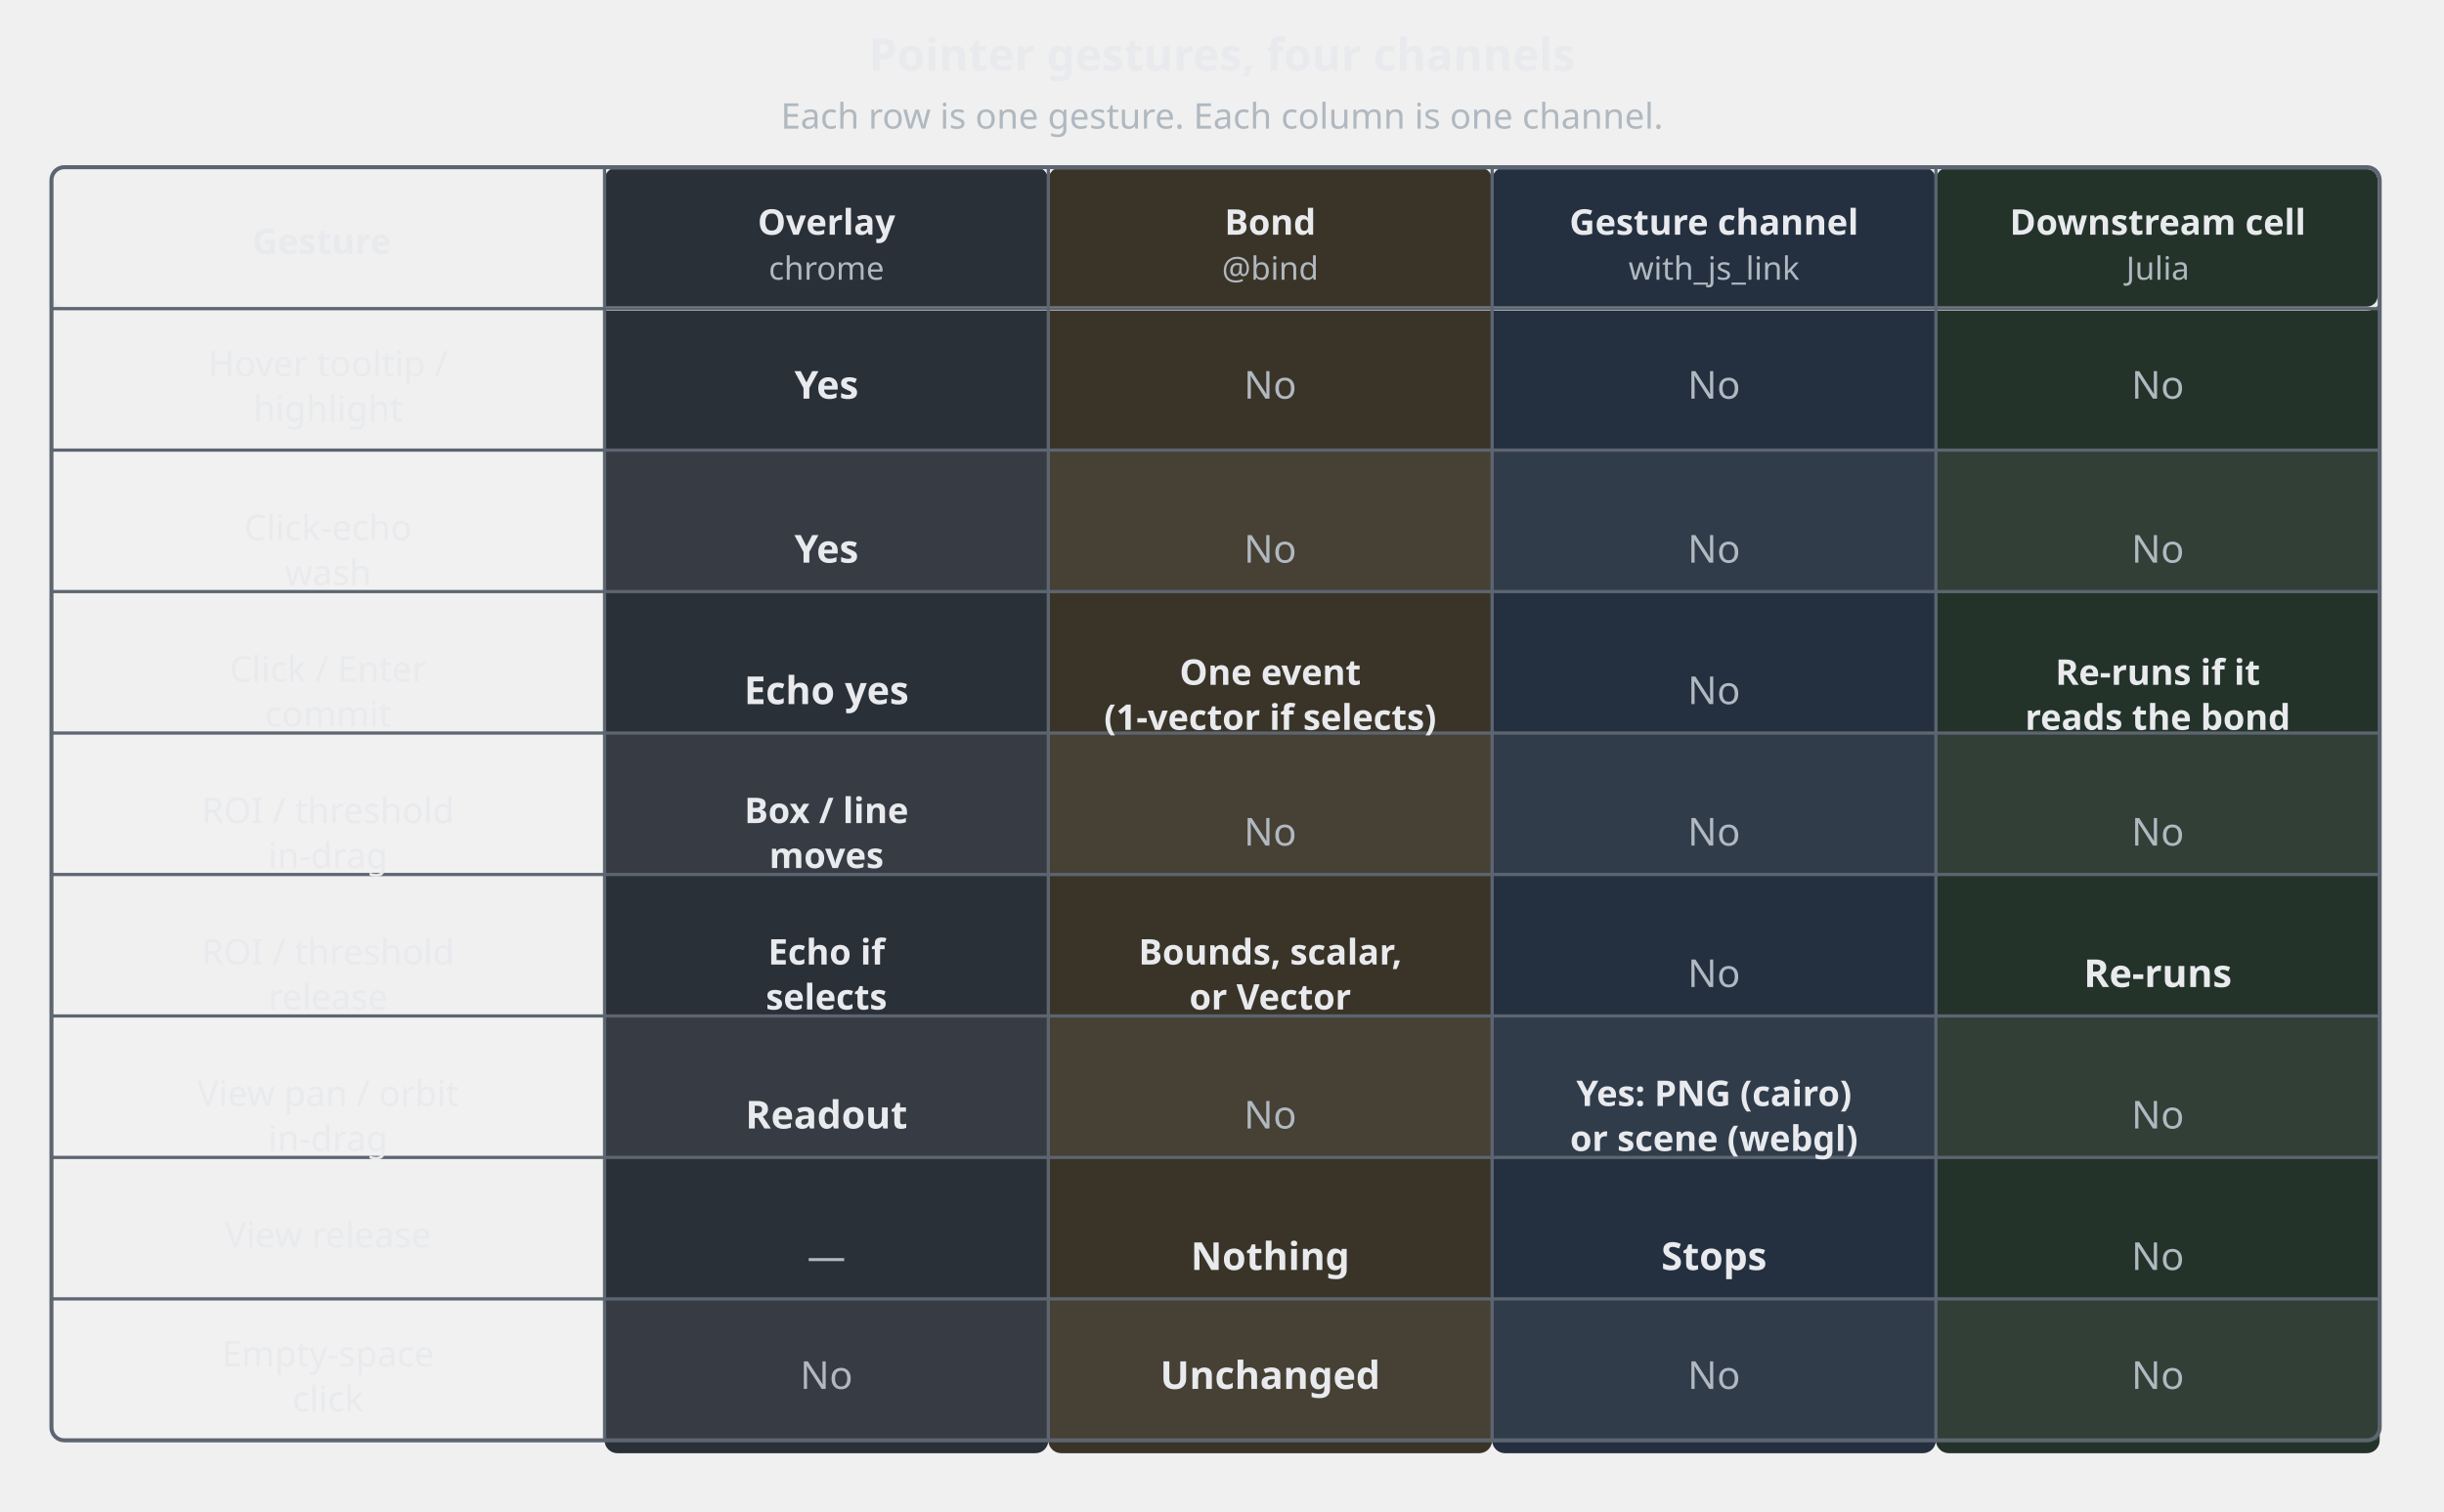
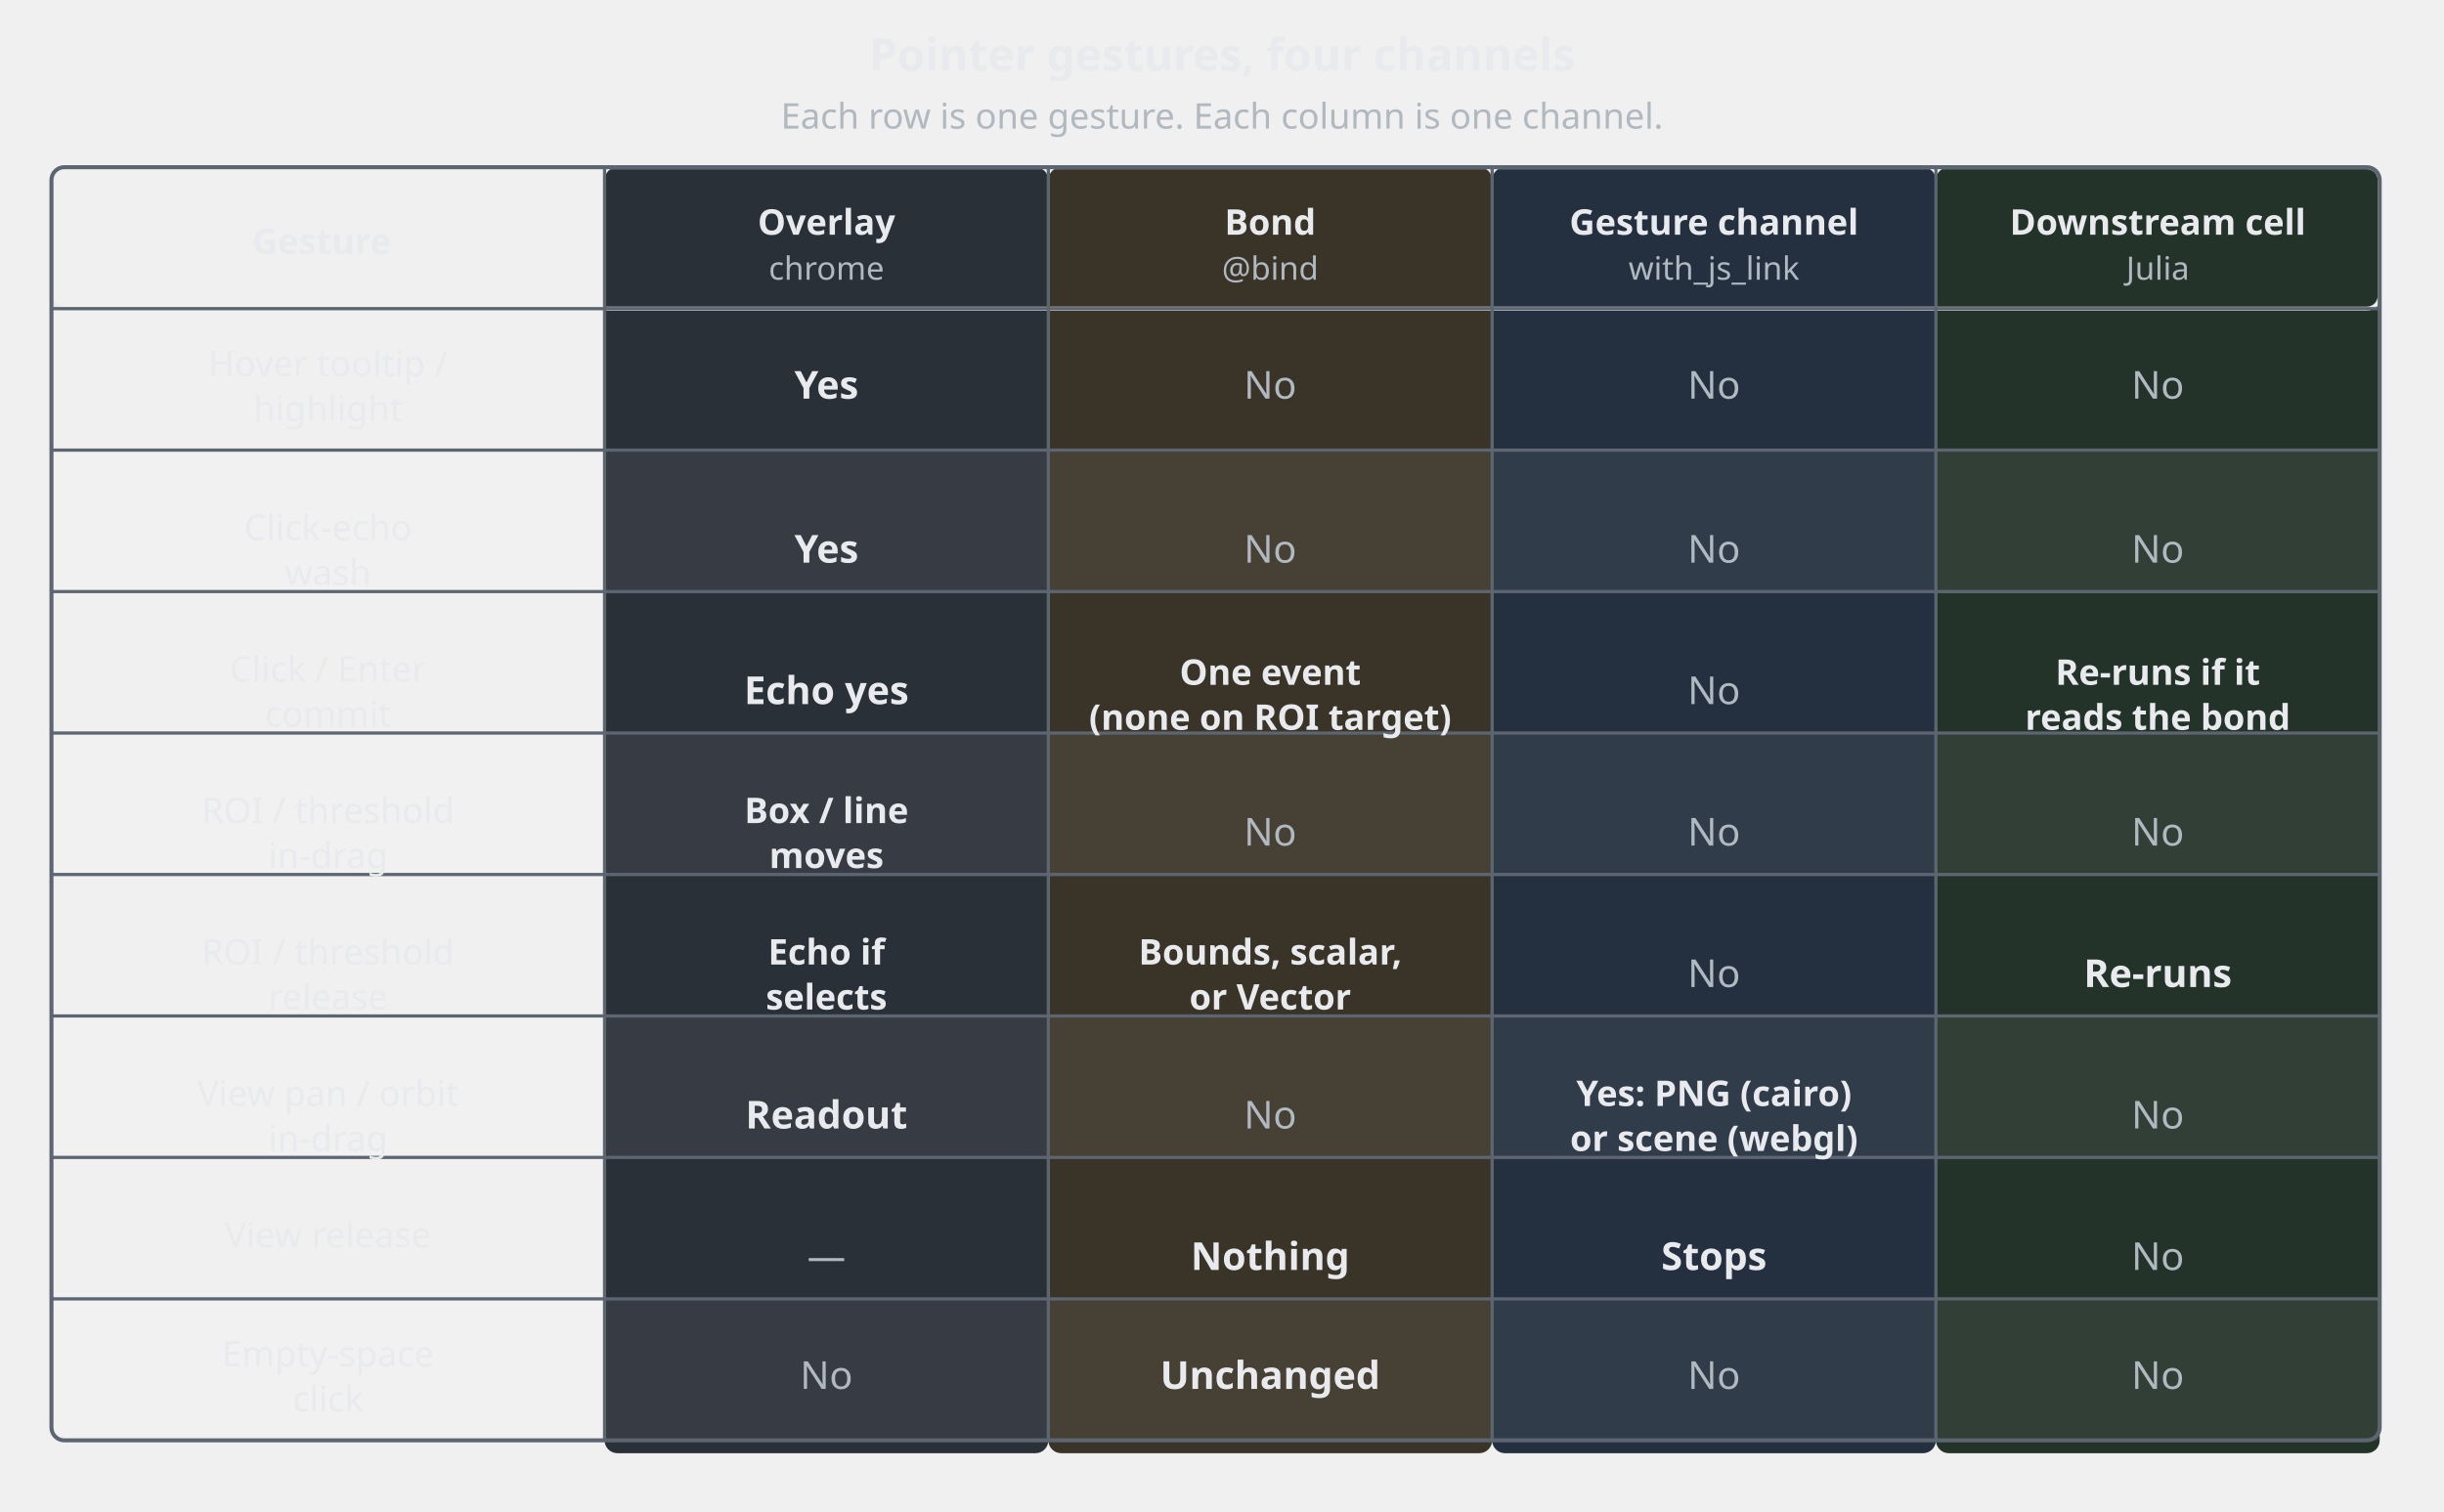
<svg xmlns="http://www.w3.org/2000/svg" viewBox="0 0 760 470" width="760" height="470" role="img">
  <style>
    .ink { fill: #e8eaed; }
    .muted { fill: #b0b8c0; }
    .grid { fill: none; stroke: #5c6570; }
    .lane0 { fill: #2a3038; }
    .lane1 { fill: #3a3428; }
    .lane2 { fill: #243040; }
    .lane3 { fill: #24332a; }
    .head { fill: #3a414a; stroke: #e8eaed; }
    .rowalt { fill: #fff; opacity: 0.06; }
    .yes { fill: #e8eaed; font-weight: 600; }
  </style>
  <text class="ink" x="380" y="22" text-anchor="middle" font-size="14" font-family="ui-sans-serif, system-ui, sans-serif" font-weight="600">Pointer gestures, four channels</text>
  <text class="muted" x="380" y="40" text-anchor="middle" font-size="11" font-family="ui-sans-serif, system-ui, sans-serif">Each row is one gesture. Each column is one channel.</text>
  <rect class="lane0" x="188" y="52" width="138" height="400" rx="4" />
  <rect class="lane1" x="326" y="52" width="138" height="400" rx="4" />
  <rect class="lane2" x="464" y="52" width="138" height="400" rx="4" />
  <rect class="lane3" x="602" y="52" width="138" height="400" rx="4" />
  <rect class="head" x="16" y="52" width="724" height="44" rx="4" fill-opacity="0" stroke-width="1.25" />
  <text class="ink" x="100" y="79" text-anchor="middle" font-size="11" font-family="ui-sans-serif, system-ui, sans-serif" font-weight="600">Gesture</text>
  <text class="ink" x="257" y="73" text-anchor="middle" font-size="11" font-family="ui-sans-serif, system-ui, sans-serif" font-weight="600">Overlay</text>
  <text class="muted" x="257" y="87" text-anchor="middle" font-size="10" font-family="ui-sans-serif, system-ui, sans-serif">chrome</text>
  <text class="ink" x="395" y="73" text-anchor="middle" font-size="11" font-family="ui-sans-serif, system-ui, sans-serif" font-weight="600">Bond</text>
  <text class="muted" x="395" y="87" text-anchor="middle" font-size="10" font-family="ui-sans-serif, system-ui, sans-serif">@bind</text>
  <text class="ink" x="533" y="73" text-anchor="middle" font-size="11" font-family="ui-sans-serif, system-ui, sans-serif" font-weight="600">Gesture channel</text>
  <text class="muted" x="533" y="87" text-anchor="middle" font-size="10" font-family="ui-sans-serif, system-ui, sans-serif">with_js_link</text>
  <text class="ink" x="671" y="73" text-anchor="middle" font-size="11" font-family="ui-sans-serif, system-ui, sans-serif" font-weight="600">Downstream cell</text>
  <text class="muted" x="671" y="87" text-anchor="middle" font-size="10" font-family="ui-sans-serif, system-ui, sans-serif">Julia</text>
  <rect class="rowalt" x="16" y="140" width="724" height="44" />
  <rect class="rowalt" x="16" y="228" width="724" height="44" />
  <rect class="rowalt" x="16" y="316" width="724" height="44" />
  <rect class="rowalt" x="16" y="404" width="724" height="44" />
  <g class="grid" stroke-width="1">
    <line x1="16" y1="96" x2="740" y2="96" />
    <line x1="16" y1="140" x2="740" y2="140" />
    <line x1="16" y1="184" x2="740" y2="184" />
    <line x1="16" y1="228" x2="740" y2="228" />
    <line x1="16" y1="272" x2="740" y2="272" />
    <line x1="16" y1="316" x2="740" y2="316" />
    <line x1="16" y1="360" x2="740" y2="360" />
    <line x1="16" y1="404" x2="740" y2="404" />
    <line x1="188" y1="52" x2="188" y2="448" />
    <line x1="326" y1="52" x2="326" y2="448" />
    <line x1="464" y1="52" x2="464" y2="448" />
    <line x1="602" y1="52" x2="602" y2="448" />
  </g>
  <rect class="grid" x="16" y="52" width="724" height="396" rx="4" stroke-width="1.25" />
  <text class="ink" x="102" y="117" text-anchor="middle" font-size="11" font-family="ui-sans-serif, system-ui, sans-serif">Hover tooltip /</text>
  <text class="ink" x="102" y="131" text-anchor="middle" font-size="11" font-family="ui-sans-serif, system-ui, sans-serif">highlight</text>
  <text class="yes" x="257" y="124" text-anchor="middle" font-size="12" font-family="ui-sans-serif, system-ui, sans-serif">Yes</text>
  <text class="muted" x="395" y="124" text-anchor="middle" font-size="12" font-family="ui-sans-serif, system-ui, sans-serif">No</text>
  <text class="muted" x="533" y="124" text-anchor="middle" font-size="12" font-family="ui-sans-serif, system-ui, sans-serif">No</text>
  <text class="muted" x="671" y="124" text-anchor="middle" font-size="12" font-family="ui-sans-serif, system-ui, sans-serif">No</text>
  <text class="ink" x="102" y="168" text-anchor="middle" font-size="11" font-family="ui-sans-serif, system-ui, sans-serif">Click-echo</text>
  <text class="ink" x="102" y="182" text-anchor="middle" font-size="11" font-family="ui-sans-serif, system-ui, sans-serif">wash</text>
  <text class="yes" x="257" y="175" text-anchor="middle" font-size="12" font-family="ui-sans-serif, system-ui, sans-serif">Yes</text>
  <text class="muted" x="395" y="175" text-anchor="middle" font-size="12" font-family="ui-sans-serif, system-ui, sans-serif">No</text>
  <text class="muted" x="533" y="175" text-anchor="middle" font-size="12" font-family="ui-sans-serif, system-ui, sans-serif">No</text>
  <text class="muted" x="671" y="175" text-anchor="middle" font-size="12" font-family="ui-sans-serif, system-ui, sans-serif">No</text>
  <text class="ink" x="102" y="212" text-anchor="middle" font-size="11" font-family="ui-sans-serif, system-ui, sans-serif">Click / Enter</text>
  <text class="ink" x="102" y="226" text-anchor="middle" font-size="11" font-family="ui-sans-serif, system-ui, sans-serif">commit</text>
  <text class="yes" x="257" y="219" text-anchor="middle" font-size="12" font-family="ui-sans-serif, system-ui, sans-serif">Echo yes</text>
  <text class="yes" x="395" y="213" text-anchor="middle" font-size="11" font-family="ui-sans-serif, system-ui, sans-serif">One event</text>
-   <text class="yes" x="395" y="227" text-anchor="middle" font-size="11" font-family="ui-sans-serif, system-ui, sans-serif">(1-vector if selects)</text>
+   <text class="yes" x="395" y="227" text-anchor="middle" font-size="11" font-family="ui-sans-serif, system-ui, sans-serif">(none on ROI target)</text>
  <text class="muted" x="533" y="219" text-anchor="middle" font-size="12" font-family="ui-sans-serif, system-ui, sans-serif">No</text>
  <text class="yes" x="671" y="213" text-anchor="middle" font-size="11" font-family="ui-sans-serif, system-ui, sans-serif">Re-runs if it</text>
  <text class="yes" x="671" y="227" text-anchor="middle" font-size="11" font-family="ui-sans-serif, system-ui, sans-serif">reads the bond</text>
  <text class="ink" x="102" y="256" text-anchor="middle" font-size="11" font-family="ui-sans-serif, system-ui, sans-serif">ROI / threshold</text>
  <text class="ink" x="102" y="270" text-anchor="middle" font-size="11" font-family="ui-sans-serif, system-ui, sans-serif">in-drag</text>
  <text class="yes" x="257" y="256" text-anchor="middle" font-size="11" font-family="ui-sans-serif, system-ui, sans-serif">Box / line</text>
  <text class="yes" x="257" y="270" text-anchor="middle" font-size="11" font-family="ui-sans-serif, system-ui, sans-serif">moves</text>
  <text class="muted" x="395" y="263" text-anchor="middle" font-size="12" font-family="ui-sans-serif, system-ui, sans-serif">No</text>
  <text class="muted" x="533" y="263" text-anchor="middle" font-size="12" font-family="ui-sans-serif, system-ui, sans-serif">No</text>
  <text class="muted" x="671" y="263" text-anchor="middle" font-size="12" font-family="ui-sans-serif, system-ui, sans-serif">No</text>
  <text class="ink" x="102" y="300" text-anchor="middle" font-size="11" font-family="ui-sans-serif, system-ui, sans-serif">ROI / threshold</text>
  <text class="ink" x="102" y="314" text-anchor="middle" font-size="11" font-family="ui-sans-serif, system-ui, sans-serif">release</text>
  <text class="yes" x="257" y="300" text-anchor="middle" font-size="11" font-family="ui-sans-serif, system-ui, sans-serif">Echo if</text>
  <text class="yes" x="257" y="314" text-anchor="middle" font-size="11" font-family="ui-sans-serif, system-ui, sans-serif">selects</text>
  <text class="yes" x="395" y="300" text-anchor="middle" font-size="11" font-family="ui-sans-serif, system-ui, sans-serif">Bounds, scalar,</text>
  <text class="yes" x="395" y="314" text-anchor="middle" font-size="11" font-family="ui-sans-serif, system-ui, sans-serif">or Vector</text>
  <text class="muted" x="533" y="307" text-anchor="middle" font-size="12" font-family="ui-sans-serif, system-ui, sans-serif">No</text>
  <text class="yes" x="671" y="307" text-anchor="middle" font-size="12" font-family="ui-sans-serif, system-ui, sans-serif">Re-runs</text>
  <text class="ink" x="102" y="344" text-anchor="middle" font-size="11" font-family="ui-sans-serif, system-ui, sans-serif">View pan / orbit</text>
  <text class="ink" x="102" y="358" text-anchor="middle" font-size="11" font-family="ui-sans-serif, system-ui, sans-serif">in-drag</text>
  <text class="yes" x="257" y="351" text-anchor="middle" font-size="12" font-family="ui-sans-serif, system-ui, sans-serif">Readout</text>
  <text class="muted" x="395" y="351" text-anchor="middle" font-size="12" font-family="ui-sans-serif, system-ui, sans-serif">No</text>
  <text class="yes" x="533" y="344" text-anchor="middle" font-size="11" font-family="ui-sans-serif, system-ui, sans-serif">Yes: PNG (cairo)</text>
  <text class="yes" x="533" y="358" text-anchor="middle" font-size="11" font-family="ui-sans-serif, system-ui, sans-serif">or scene (webgl)</text>
  <text class="muted" x="671" y="351" text-anchor="middle" font-size="12" font-family="ui-sans-serif, system-ui, sans-serif">No</text>
  <text class="ink" x="102" y="388" text-anchor="middle" font-size="11" font-family="ui-sans-serif, system-ui, sans-serif">View release</text>
  <text class="muted" x="257" y="395" text-anchor="middle" font-size="12" font-family="ui-sans-serif, system-ui, sans-serif">—</text>
  <text class="yes" x="395" y="395" text-anchor="middle" font-size="12" font-family="ui-sans-serif, system-ui, sans-serif">Nothing</text>
  <text class="yes" x="533" y="395" text-anchor="middle" font-size="12" font-family="ui-sans-serif, system-ui, sans-serif">Stops</text>
  <text class="muted" x="671" y="395" text-anchor="middle" font-size="12" font-family="ui-sans-serif, system-ui, sans-serif">No</text>
  <text class="ink" x="102" y="425" text-anchor="middle" font-size="11" font-family="ui-sans-serif, system-ui, sans-serif">Empty-space</text>
  <text class="ink" x="102" y="439" text-anchor="middle" font-size="11" font-family="ui-sans-serif, system-ui, sans-serif">click</text>
  <text class="muted" x="257" y="432" text-anchor="middle" font-size="12" font-family="ui-sans-serif, system-ui, sans-serif">No</text>
  <text class="yes" x="395" y="432" text-anchor="middle" font-size="12" font-family="ui-sans-serif, system-ui, sans-serif">Unchanged</text>
  <text class="muted" x="533" y="432" text-anchor="middle" font-size="12" font-family="ui-sans-serif, system-ui, sans-serif">No</text>
  <text class="muted" x="671" y="432" text-anchor="middle" font-size="12" font-family="ui-sans-serif, system-ui, sans-serif">No</text>
</svg>
